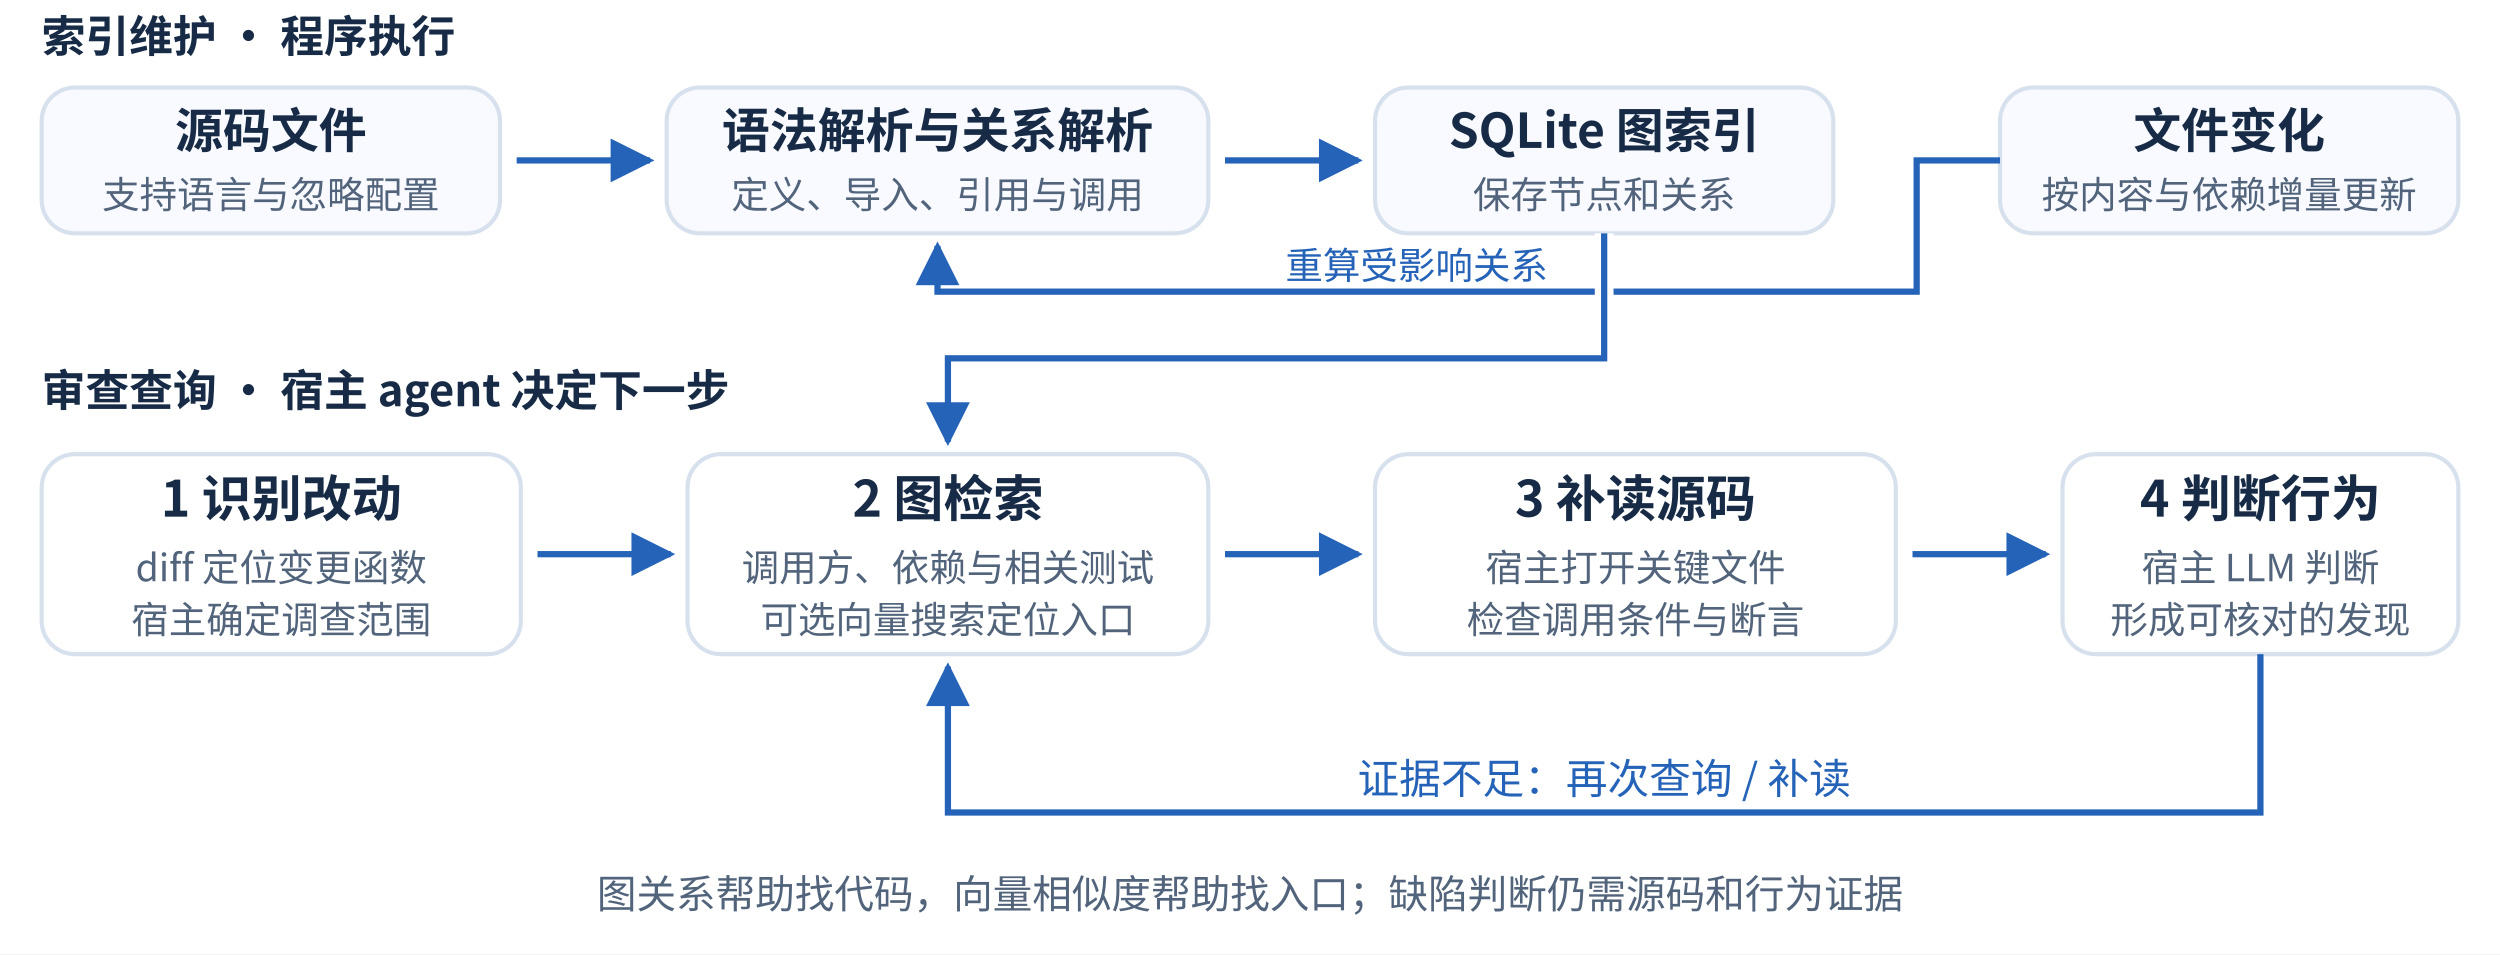
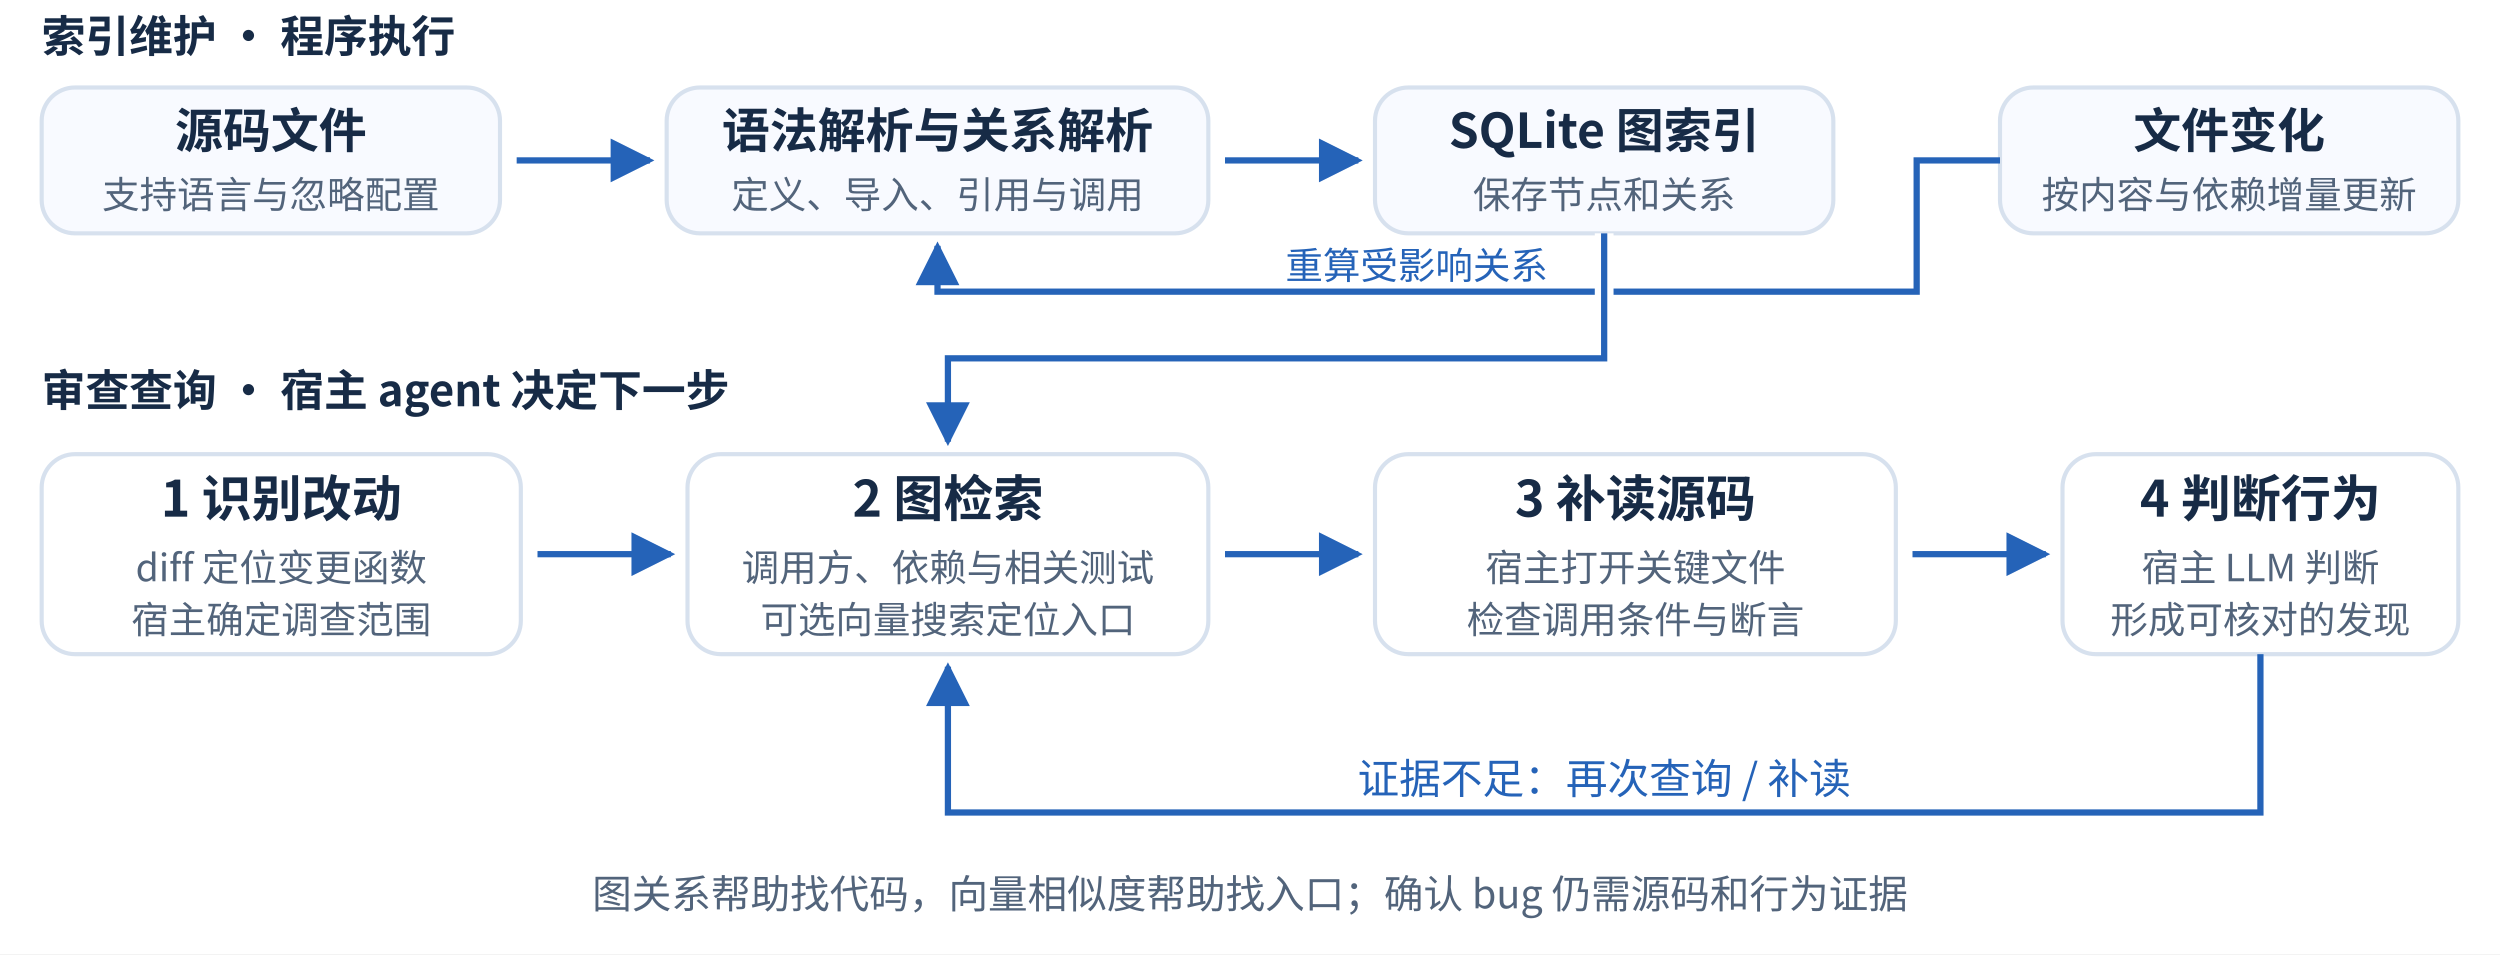
<svg xmlns="http://www.w3.org/2000/svg" width="1200" height="458" viewBox="0 0 1200 458">
  <defs>
    <marker id="arrow" viewBox="0 0 10 10" refX="9" refY="5" markerWidth="7" markerHeight="7" orient="auto-start-reverse">
      <path d="M0 0 L10 5 L0 10 z" fill="#2563b8" />
    </marker>
  </defs>
  <rect width="1200" height="458" fill="#ffffff" />
  <g font-family="Heiti SC, Noto Sans CJK SC, sans-serif">
    <text x="20" y="25" font-size="21" fill="#172b46" font-weight="600" text-anchor="start">索引维护 · 程序执行</text>
    <rect x="20" y="42" width="220" height="70" rx="16" fill="#f8faff" stroke="#d7e1ee" stroke-width="2" />
    <text x="130.0" y="71" font-size="23" fill="#172b46" font-weight="600" text-anchor="middle">源码文件</text>
    <text x="130.0" y="100" font-size="18" fill="#52647b" font-weight="400" text-anchor="middle">支持语言与忽略配置</text>
    <rect x="320" y="42" width="260" height="70" rx="16" fill="#f8faff" stroke="#d7e1ee" stroke-width="2" />
    <text x="450.0" y="71" font-size="23" fill="#172b46" font-weight="600" text-anchor="middle">语法解析与关系解析</text>
    <text x="450.0" y="100" font-size="18" fill="#52647b" font-weight="400" text-anchor="middle">定义、导入、引用与调用</text>
    <rect x="660" y="42" width="220" height="70" rx="16" fill="#f8faff" stroke="#d7e1ee" stroke-width="2" />
    <text x="770.0" y="71" font-size="23" fill="#172b46" font-weight="600" text-anchor="middle">SQLite 图索引</text>
    <text x="770.0" y="100" font-size="18" fill="#52647b" font-weight="400" text-anchor="middle">保存节点和关系</text>
    <rect x="960" y="42" width="220" height="70" rx="16" fill="#f8faff" stroke="#d7e1ee" stroke-width="2" />
    <text x="1070.0" y="71" font-size="23" fill="#172b46" font-weight="600" text-anchor="middle">文件变化</text>
    <text x="1070.0" y="100" font-size="18" fill="#52647b" font-weight="400" text-anchor="middle">按内容与依赖增量更新</text>
    <path d="M248 77 L312 77" fill="none" stroke="#2563b8" stroke-width="3" marker-end="url(#arrow)" />
    <path d="M588 77 L652 77" fill="none" stroke="#2563b8" stroke-width="3" marker-end="url(#arrow)" />
    <path d="M960 77 H920 V140 H450 V118" fill="none" stroke="#2563b8" stroke-width="3" marker-end="url(#arrow)" />
    <text x="680" y="134" font-size="18" fill="#2563b8" font-weight="400" text-anchor="middle">重算受影响关系</text>
    <path d="M770 112 V172 H455 V212" fill="none" stroke="#ffffff" stroke-width="9" />
    <path d="M770 112 V172 H455 V212" fill="none" stroke="#2563b8" stroke-width="3" marker-end="url(#arrow)" />
    <text x="20" y="195" font-size="21" fill="#172b46" font-weight="600" text-anchor="start">审查查询 · 宿主 agent 决定下一步</text>
    <rect x="20" y="218" width="230" height="96" rx="16" fill="#ffffff" stroke="#d7e1ee" stroke-width="2" />
    <text x="135.0" y="248" font-size="24" fill="#172b46" font-weight="600" text-anchor="middle">1 识别改动</text>
    <text x="135.0" y="279" font-size="18" fill="#52647b" font-weight="400" text-anchor="middle">diff 定位变更函数</text>
    <text x="135.0" y="304" font-size="18" fill="#52647b" font-weight="400" text-anchor="middle">宿主确定调查范围</text>
    <rect x="330" y="218" width="250" height="96" rx="16" fill="#ffffff" stroke="#d7e1ee" stroke-width="2" />
    <text x="455.0" y="248" font-size="24" fill="#172b46" font-weight="600" text-anchor="middle">2 图检索</text>
    <text x="455.0" y="279" font-size="18" fill="#52647b" font-weight="400" text-anchor="middle">调用方、依赖与相关测试</text>
    <text x="455.0" y="304" font-size="18" fill="#52647b" font-weight="400" text-anchor="middle">可选向量搜索定位入口</text>
    <rect x="660" y="218" width="250" height="96" rx="16" fill="#ffffff" stroke="#d7e1ee" stroke-width="2" />
    <text x="785.0" y="248" font-size="24" fill="#172b46" font-weight="600" text-anchor="middle">3 补读源码</text>
    <text x="785.0" y="279" font-size="18" fill="#52647b" font-weight="400" text-anchor="middle">宿主打开关键文件</text>
    <text x="785.0" y="304" font-size="18" fill="#52647b" font-weight="400" text-anchor="middle">检查调用条件与断言</text>
    <rect x="990" y="218" width="190" height="96" rx="16" fill="#ffffff" stroke="#d7e1ee" stroke-width="2" />
    <text x="1085.0" y="248" font-size="24" fill="#172b46" font-weight="600" text-anchor="middle">4 判断行为</text>
    <text x="1085.0" y="279" font-size="18" fill="#52647b" font-weight="400" text-anchor="middle">宿主 LLM 判断</text>
    <text x="1085.0" y="304" font-size="18" fill="#52647b" font-weight="400" text-anchor="middle">形成可核对的发现</text>
    <path d="M258 266 L322 266" fill="none" stroke="#2563b8" stroke-width="3" marker-end="url(#arrow)" />
    <path d="M588 266 L652 266" fill="none" stroke="#2563b8" stroke-width="3" marker-end="url(#arrow)" />
    <path d="M918 266 L982 266" fill="none" stroke="#2563b8" stroke-width="3" marker-end="url(#arrow)" />
    <path d="M1085 314 V390 H455 V320" fill="none" stroke="#2563b8" stroke-width="3" marker-end="url(#arrow)" />
    <text x="770" y="381" font-size="20" fill="#2563b8" font-weight="400" text-anchor="middle">证据不足：再次查询 / 补读</text>
-     <text x="600" y="436" font-size="19" fill="#52647b" font-weight="400" text-anchor="middle">图关系帮助找代码，向量相似度帮助找入口；缺陷判断仍需源码和行为证据</text>
+     <text x="600" y="436" font-size="19" fill="#52647b" font-weight="400" text-anchor="middle">图关系帮助找代码，向量相似度帮助找入口；确认 bug 仍需源码和行为证据</text>
  </g>
</svg>
